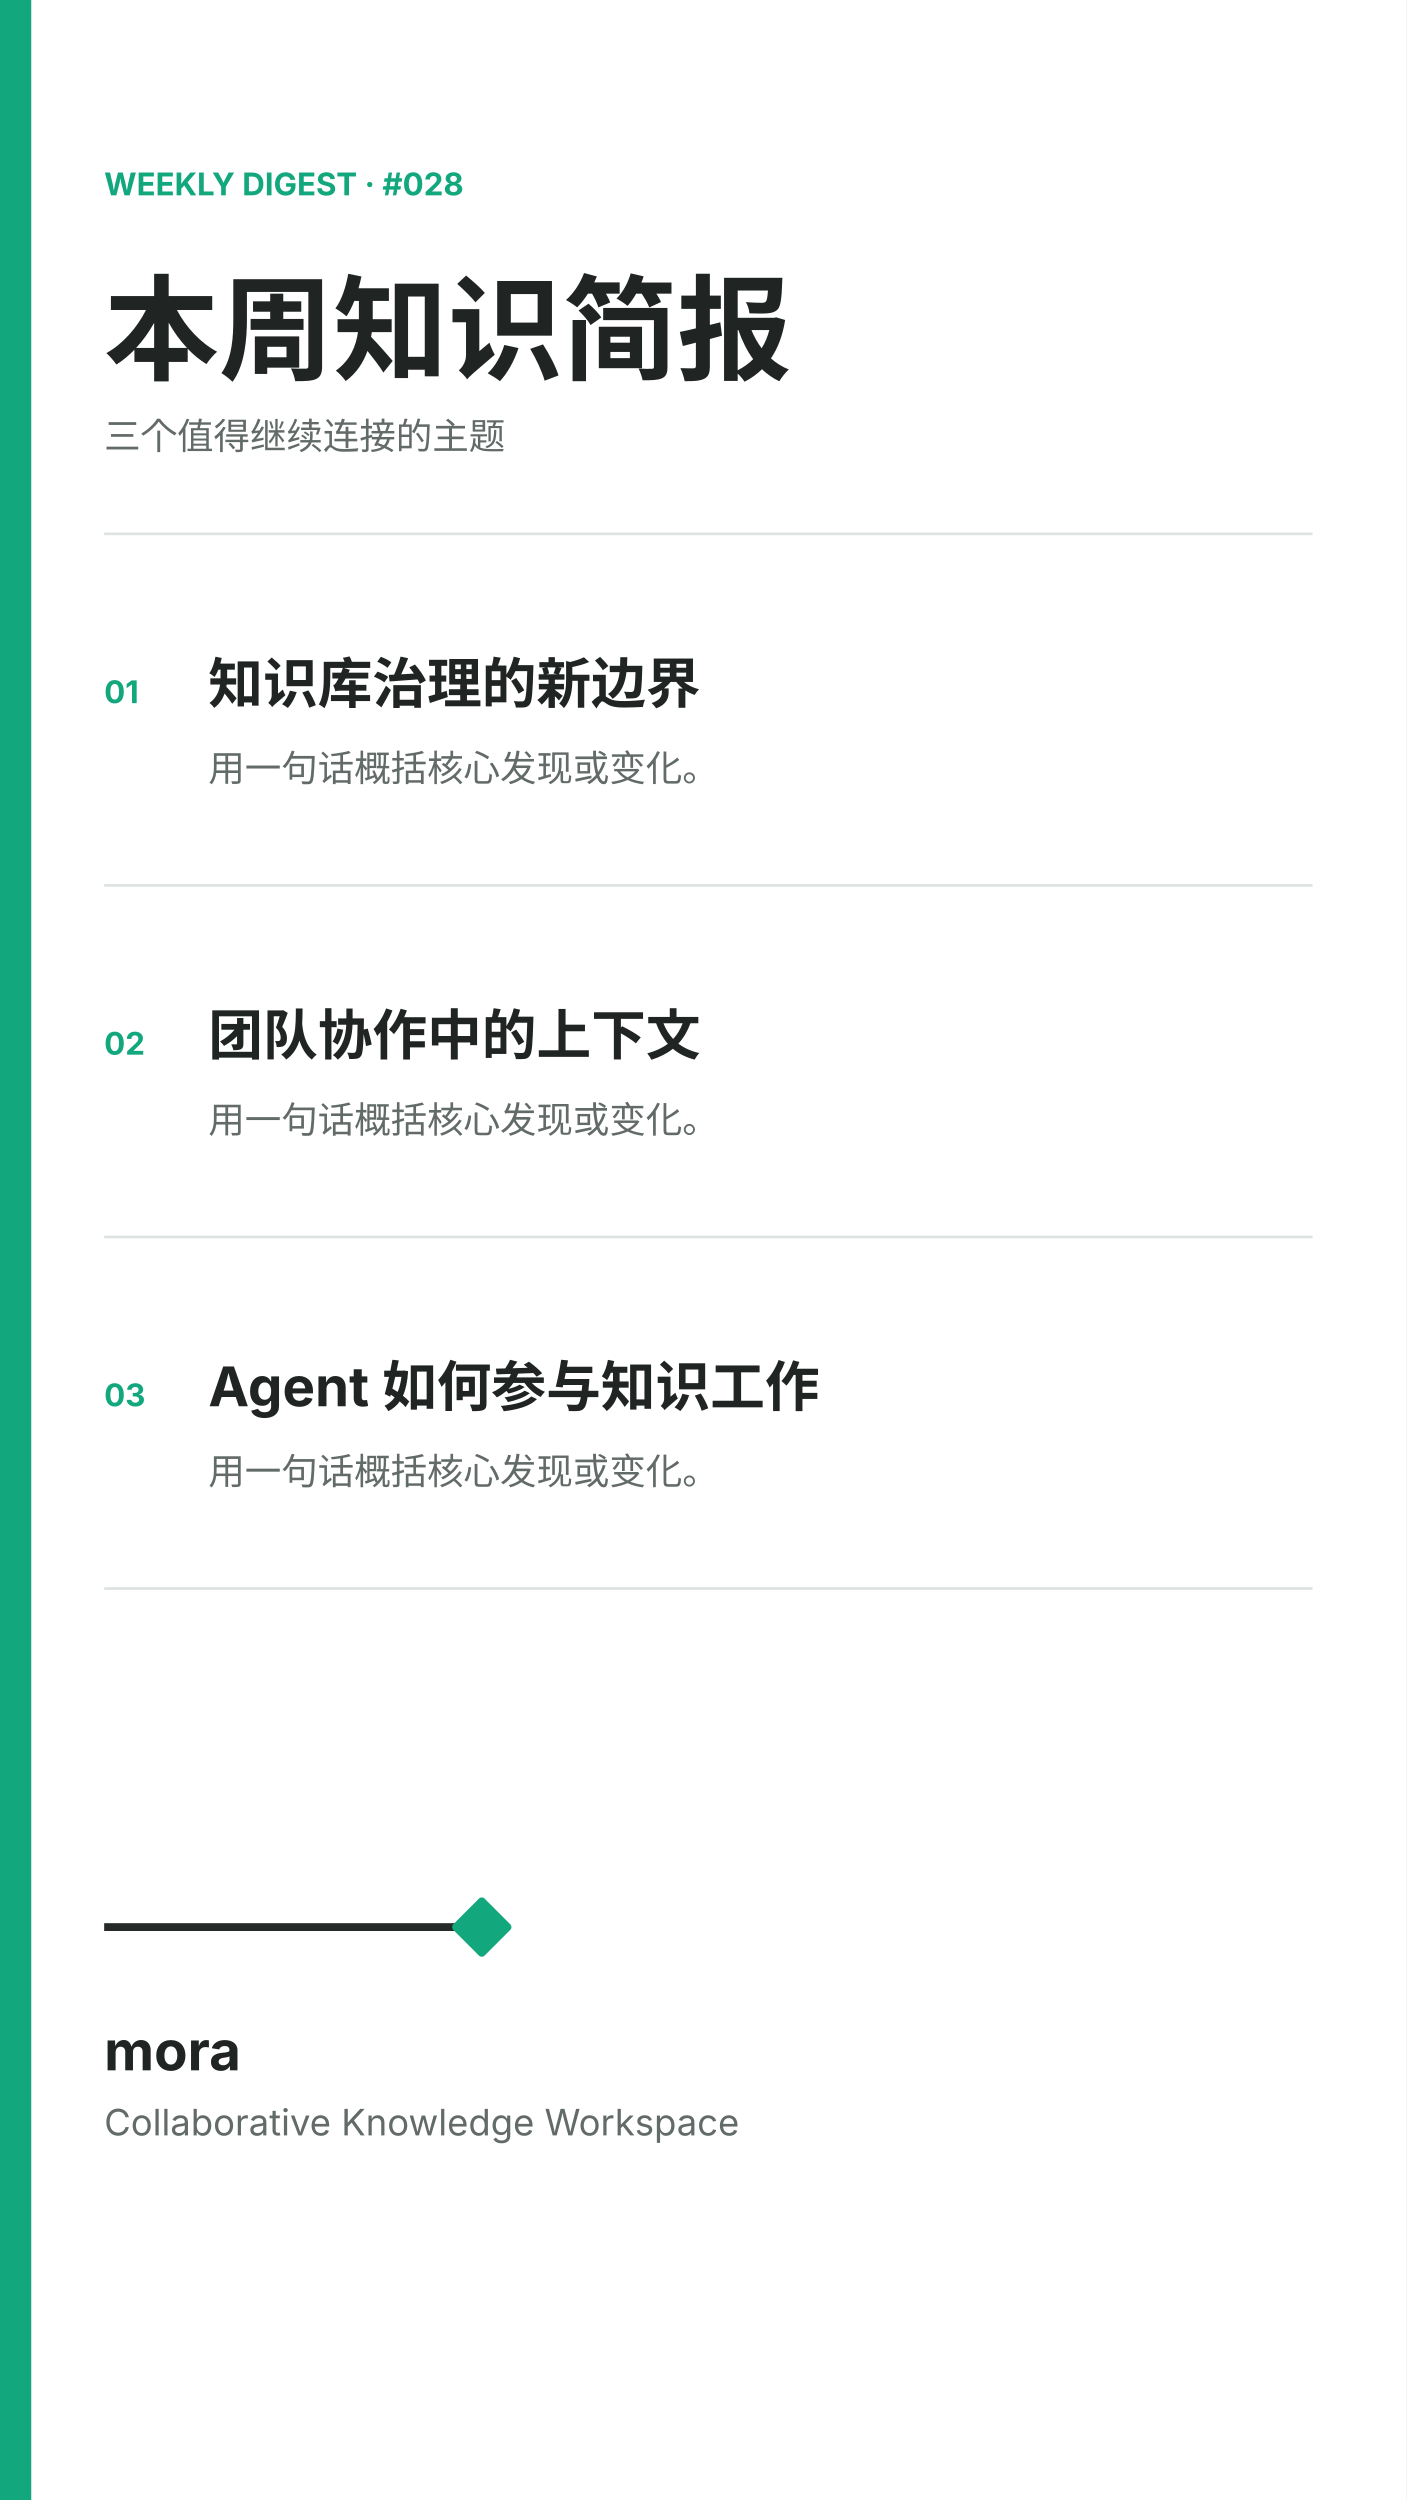
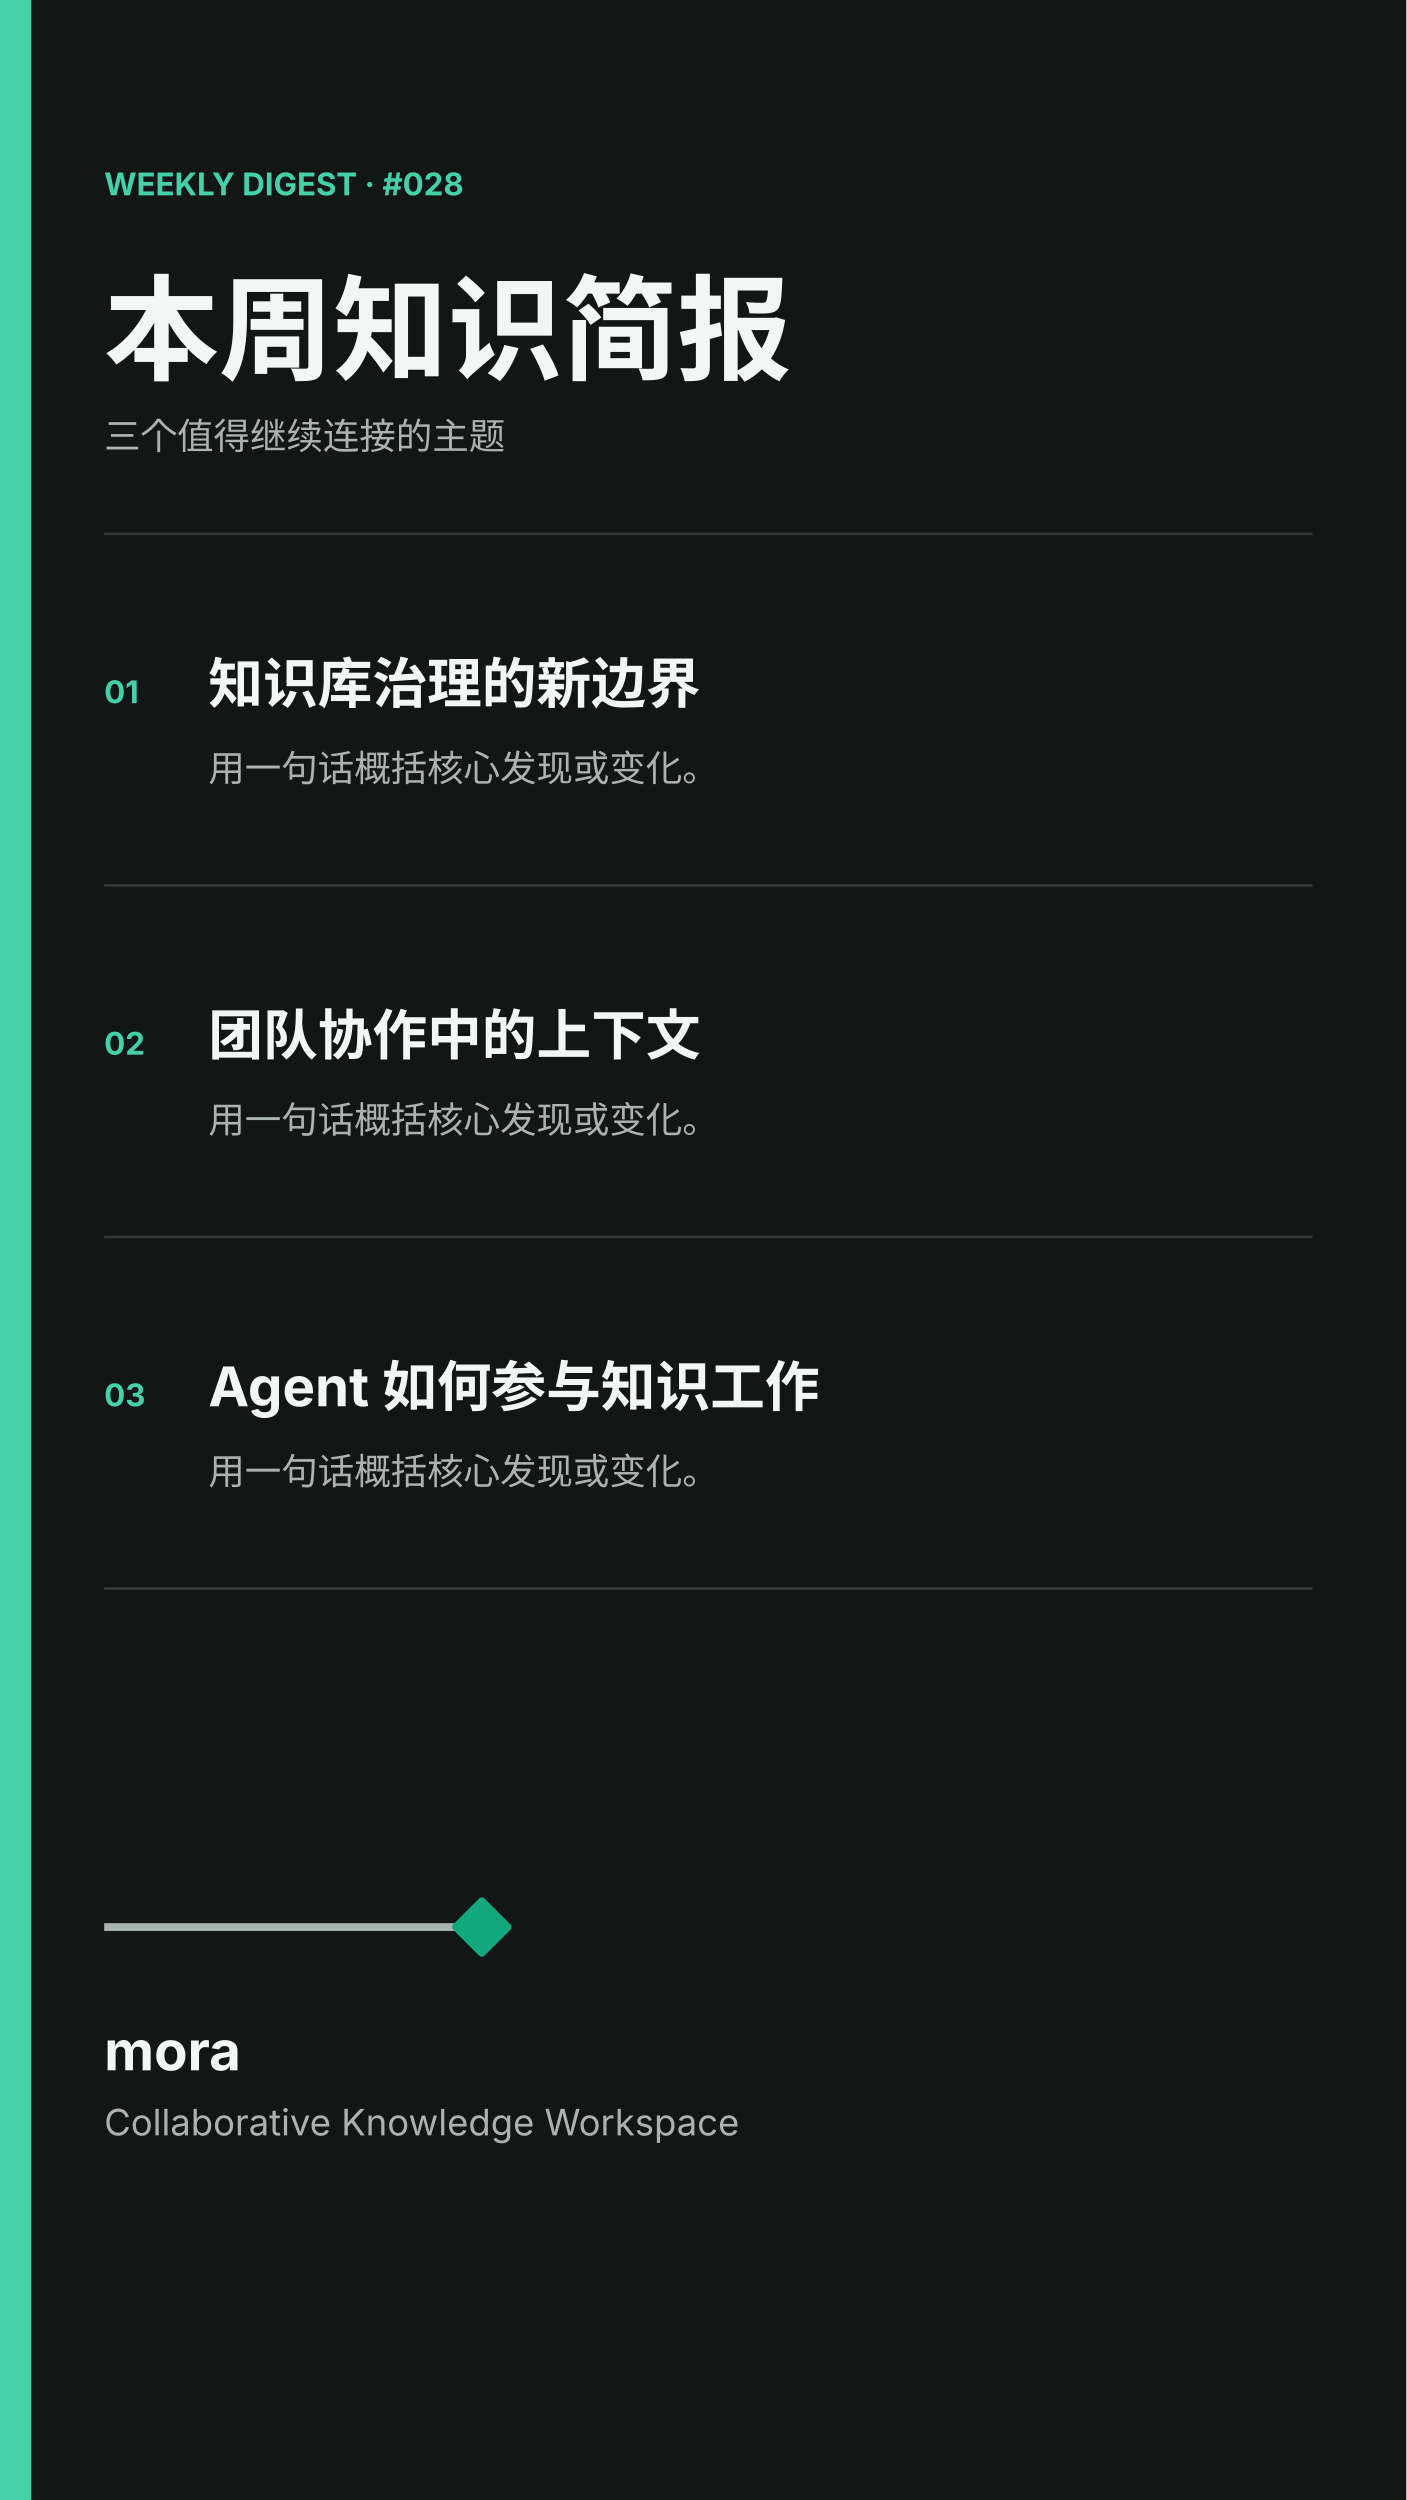
<svg xmlns="http://www.w3.org/2000/svg" width="1080" height="1920" viewBox="0 0 1080 1920" role="img" aria-label="Mora Story digest template">
-   <style>text{font-family:Inter,"Microsoft YaHei",sans-serif;letter-spacing:0}.ink{fill:#202523}.muted{fill:#626B67}.green{fill:#12A77C}.brand-green{fill:#12A77C}.rule{stroke:#DCE2DF;stroke-width:2}.title{font-size:88px;font-weight:700}.item{font-size:42px;font-weight:650}.meta{font-size:24px;font-weight:650}.body{font-size:28px}</style>
-   <rect width="1080" height="1920" fill="#FFFFFF" />
+   <style>text{font-family:Inter,"Microsoft YaHei",sans-serif;letter-spacing:0}.ink{fill:#F3F6F4}.muted{fill:#AAB3AF}.green{fill:#45D1A8}.brand-green{fill:#12A77C}.rule{stroke:#343C38;stroke-width:2}.title{font-size:88px;font-weight:700}.item{font-size:42px;font-weight:650}.meta{font-size:24px;font-weight:650}.body{font-size:28px}</style>
+   <rect width="1080" height="1920" fill="#121614" />
  <rect x="0" y="0" width="24" height="1920" class="green" />
  <text x="80" y="150" class="green meta">WEEKLY DIGEST · #028</text>
  <text x="80" y="285" class="ink title">本周知识简报</text>
  <text x="80" y="345" class="muted body">三个值得继续连接的主题</text>
  <path d="M80 410H1008" class="rule" />
  <g id="editable-item-01">
    <text x="80" y="540" class="green meta">01</text>
    <text x="160" y="540" class="ink item">知识库治理的新边界</text>
    <text x="160" y="600" class="muted body">用一句话概括核心发现或变化。</text>
  </g>
  <path d="M80 680H1008" class="rule" />
  <g id="editable-item-02">
    <text x="80" y="810" class="green meta">02</text>
    <text x="160" y="810" class="ink item">团队协作中的上下文</text>
    <text x="160" y="870" class="muted body">用一句话概括核心发现或变化。</text>
  </g>
  <path d="M80 950H1008" class="rule" />
  <g id="editable-item-03">
    <text x="80" y="1080" class="green meta">03</text>
    <text x="160" y="1080" class="ink item">Agent 如何参与知识工作</text>
    <text x="160" y="1140" class="muted body">用一句话概括核心发现或变化。</text>
  </g>
  <path d="M80 1220H1008" class="rule" />
  <g id="footer" transform="translate(80 1480)">
-     <path d="M0 0H290" stroke="#252A28" stroke-width="6" />
+     <path d="M0 0H290" stroke="#AAB3AF" stroke-width="6" />
    <rect x="273" y="-17" width="34" height="34" rx="3" transform="rotate(45 290 0)" class="brand-green" />
    <text x="0" y="110" class="ink item">mora</text>
    <text x="0" y="160" class="muted body">Collaborative Knowledge Workspace</text>
  </g>
</svg>
